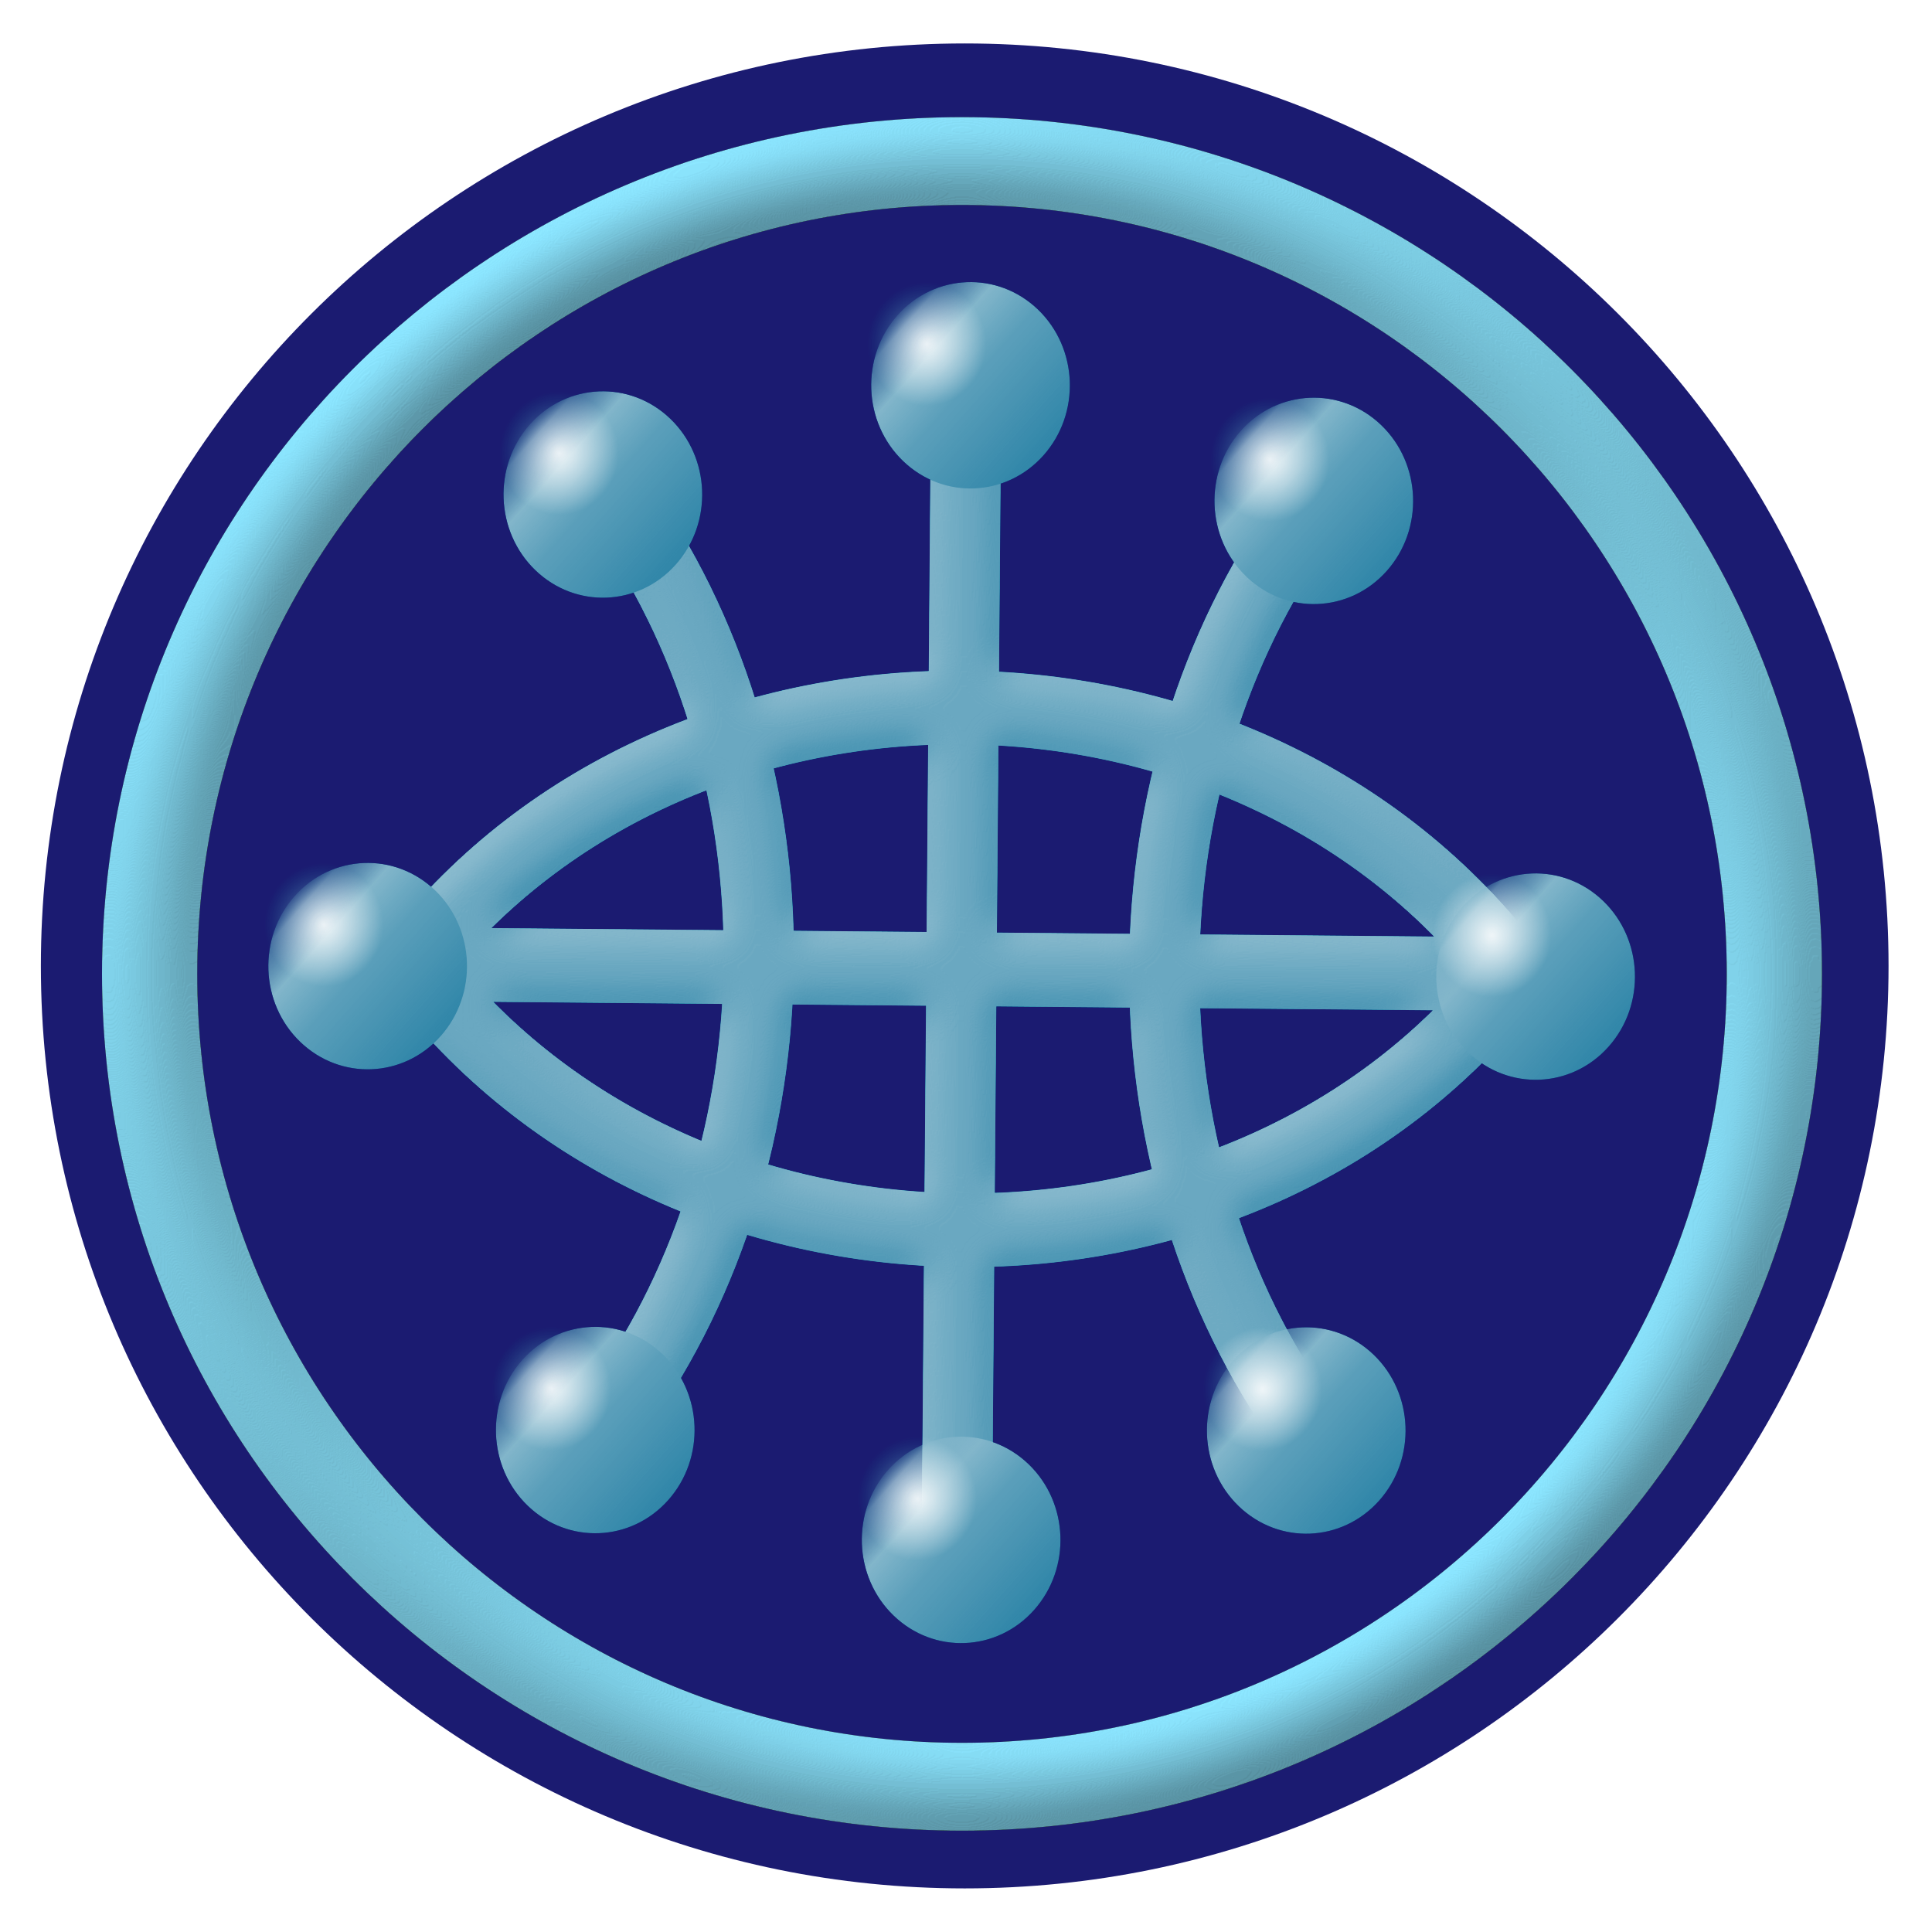
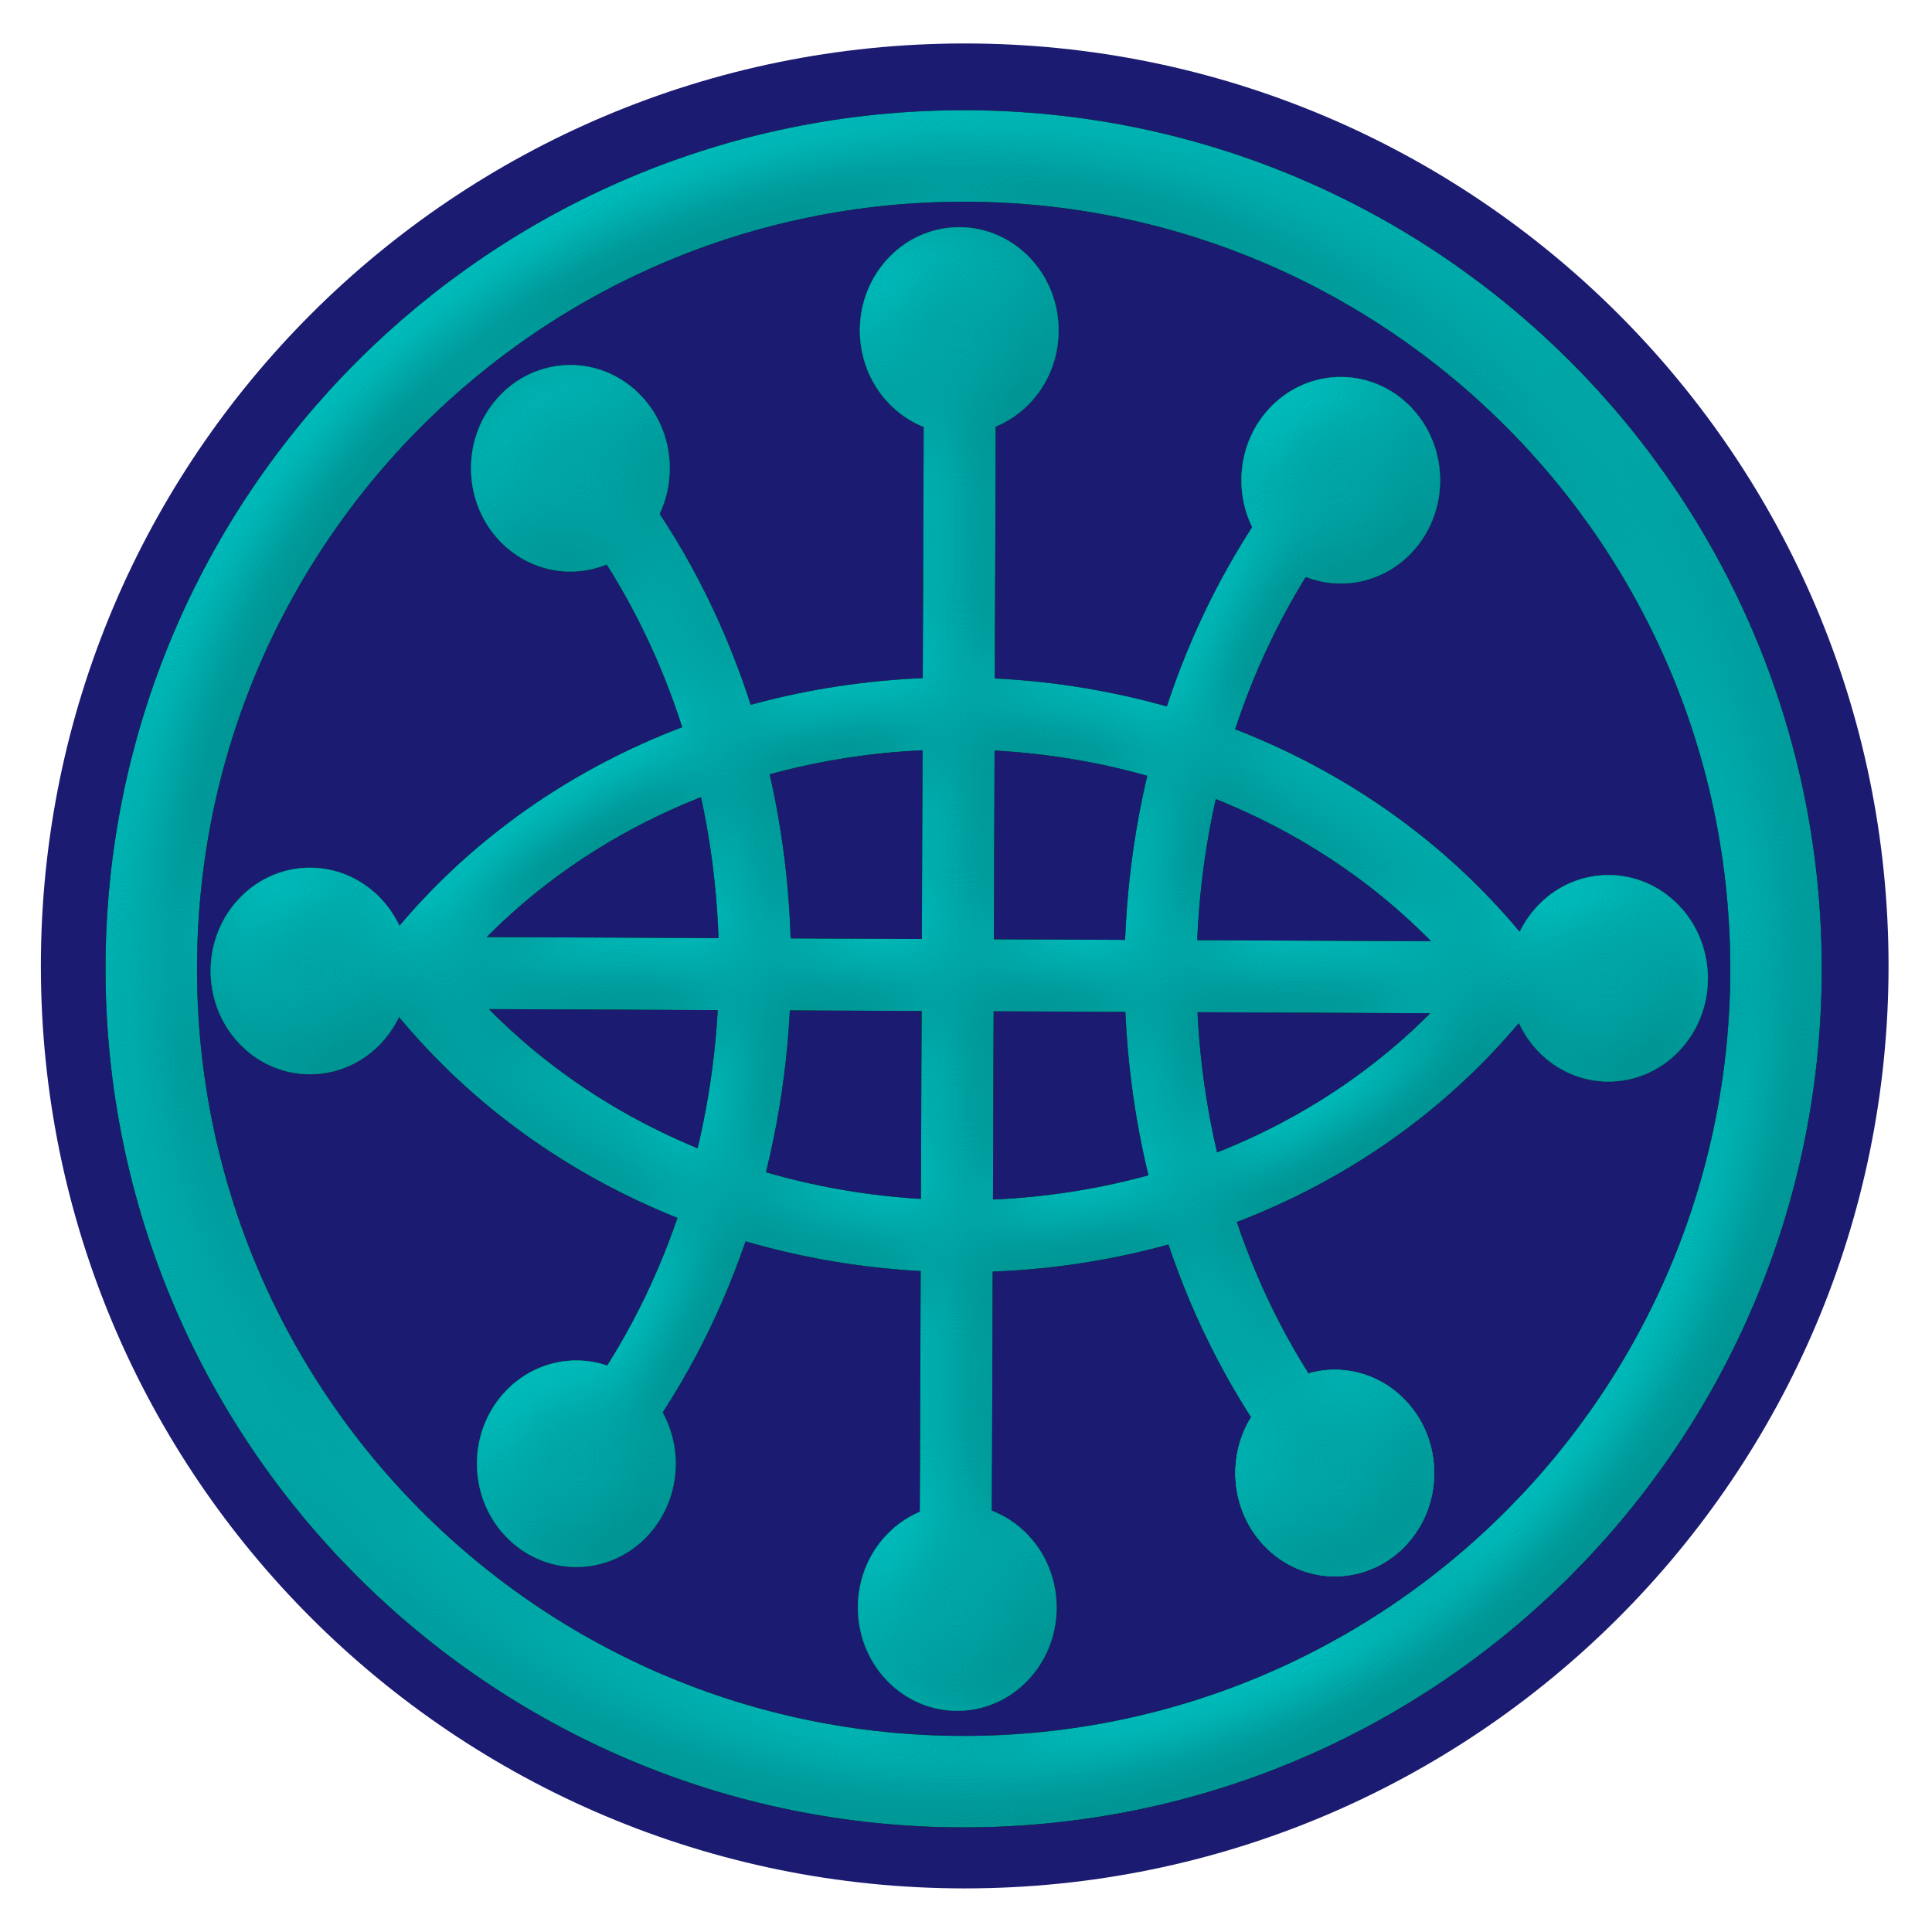
- <svg xmlns="http://www.w3.org/2000/svg" xmlns:xlink="http://www.w3.org/1999/xlink" width="341.333" height="341.333" id="svg2" version="1.1">
+ <svg xmlns="http://www.w3.org/2000/svg" width="341.333" height="341.333" id="svg2" version="1.1">
  <defs id="defs">
    <filter id="filter4019" style="color-interpolation-filters:sRGB">
      <feGaussianBlur stdDeviation="6" in="SourceGraphic" result="result0" id="feGaussianBlur4021" />
      <feDiffuseLighting diffuseConstant="1" surfaceScale="10" result="result5" id="feDiffuseLighting4023">
        <feDistantLight elevation="25" azimuth="235" id="feDistantLight4025" />
      </feDiffuseLighting>
      <feComposite k4="0" k1="1" in2="SourceGraphic" in="result5" result="result4" operator="arithmetic" k2="0" k3="0.6" id="feComposite4027" />
    </filter>
    <filter width="1" height="1" x="0" y="0" id="filter3026-0" style="color-interpolation-filters:sRGB">
      <feColorMatrix result="result1" values="180" type="hueRotate" id="feColorMatrix3028-0" />
    </filter>
    <filter id="filter11703" x="0" y="0" width="1" height="1" style="color-interpolation-filters:sRGB">
      <feColorMatrix id="feColorMatrix11705" result="result2" values="1" type="saturate" />
      <feColorMatrix id="feColorMatrix11707" in="result2" type="hueRotate" values="50" result="result1" />
      <feColorMatrix id="feColorMatrix11709" type="matrix" values="1 -1 1 0 0 0 1 0 0 0 1 -1 1 0 0 0 0 0 1 0 " />
      <feColorMatrix result="fbSourceGraphic" id="feColorMatrix11711" type="hueRotate" values="300" />
      <feColorMatrix id="feColorMatrix13969" values="0 0 0 -1 0 0 0 0 -1 0 0 0 0 -1 0 0 0 0 1 0" in="fbSourceGraphic" result="fbSourceGraphicAlpha" />
      <feColorMatrix in="fbSourceGraphic" result="result1" values="0" type="saturate" id="feColorMatrix13971" />
      <feFlood result="result3" flood-color="rgb(9,111,152)" id="feFlood13973" />
      <feBlend result="result2" mode="screen" in2="result1" id="feBlend13975" />
      <feComposite in="result2" operator="in" in2="fbSourceGraphic" id="feComposite13977" />
    </filter>
    <filter id="filter4016" style="color-interpolation-filters:sRGB">
      <feGaussianBlur id="feGaussianBlur4018" result="result0" in="SourceGraphic" stdDeviation="5" />
      <feDiffuseLighting id="feDiffuseLighting4020" result="result5" surfaceScale="10" diffuseConstant="1">
        <feDistantLight id="feDistantLight4022" azimuth="235" elevation="25" />
      </feDiffuseLighting>
      <feComposite k4="0" id="feComposite4024" k3="0.6" k2="0" operator="arithmetic" result="result4" in="result5" in2="SourceGraphic" k1="1" />
    </filter>
-     <linearGradient y2="535.219" x2="605.714" y1="535.219" x1="154.286" gradientUnits="userSpaceOnUse" id="linearGradient8209-262" xlink:href="#linearGradient15834-3-2-254" />
    <linearGradient id="linearGradient15834-3-2-254">
      <stop style="stop-color:#77001c;stop-opacity:1;" offset="0" id="stop6827" />
      <stop id="stop6829" offset="0.5" style="stop-color:#da1964;stop-opacity:1;" />
      <stop style="stop-color: rgb(210, 64, 15); stop-opacity: 1;" offset="0.75" id="stop6831" />
      <stop id="stop6833" offset="0.938" style="stop-color: rgb(212, 67, 22); stop-opacity: 0.615;" />
      <stop id="stop6835" offset="1" style="stop-color:#c3003b;stop-opacity:0.219;" />
    </linearGradient>
-     <radialGradient r="135" fy="545.934" fx="102.143" cy="545.934" cx="102.143" gradientUnits="userSpaceOnUse" id="radialGradient8211-889" xlink:href="#linearGradient18791-8-2-811" gradientTransform="matrix(0.1647359,0,0,0.1663891,13.34581,-272.0637)" />
-     <linearGradient id="linearGradient18791-8-2-811">
-       <stop id="stop6839" offset="0" style="stop-color: rgb(255, 255, 255); stop-opacity: 1;" />
-       <stop id="stop6841" offset="1" style="stop-color: rgb(255, 255, 255); stop-opacity: 0;" />
-     </linearGradient>
-     <linearGradient y2="535.219" x2="605.714" y1="535.219" x1="154.286" gradientUnits="userSpaceOnUse" id="linearGradient8213-323" xlink:href="#linearGradient15834-3-2-825" />
    <linearGradient id="linearGradient15834-3-2-825">
      <stop style="stop-color:#77001c;stop-opacity:1;" offset="0" id="stop6845" />
      <stop id="stop6847" offset="0.5" style="stop-color:#da1964;stop-opacity:1;" />
      <stop style="stop-color: rgb(210, 64, 15); stop-opacity: 1;" offset="0.75" id="stop6849" />
      <stop id="stop6851" offset="0.938" style="stop-color: rgb(212, 67, 22); stop-opacity: 0.615;" />
      <stop id="stop6853" offset="1" style="stop-color:#c3003b;stop-opacity:0.219;" />
    </linearGradient>
-     <radialGradient r="135" fy="545.934" fx="102.143" cy="545.934" cx="102.143" gradientUnits="userSpaceOnUse" id="radialGradient8215-615" xlink:href="#linearGradient18791-8-2-933" gradientTransform="matrix(0.1647359,0,0,0.1663891,13.34581,-272.0637)" />
-     <linearGradient id="linearGradient18791-8-2-933">
-       <stop id="stop6857" offset="0" style="stop-color: rgb(255, 255, 255); stop-opacity: 1;" />
-       <stop id="stop6859" offset="1" style="stop-color: rgb(255, 255, 255); stop-opacity: 0;" />
-     </linearGradient>
-     <linearGradient y2="535.219" x2="605.714" y1="535.219" x1="154.286" gradientUnits="userSpaceOnUse" id="linearGradient8217-977" xlink:href="#linearGradient15834-3-2-242" />
    <linearGradient id="linearGradient15834-3-2-242">
      <stop style="stop-color:#77001c;stop-opacity:1;" offset="0" id="stop6863" />
      <stop id="stop6865" offset="0.5" style="stop-color:#da1964;stop-opacity:1;" />
      <stop style="stop-color: rgb(210, 64, 15); stop-opacity: 1;" offset="0.75" id="stop6867" />
      <stop id="stop6869" offset="0.938" style="stop-color: rgb(212, 67, 22); stop-opacity: 0.615;" />
      <stop id="stop6871" offset="1" style="stop-color:#c3003b;stop-opacity:0.219;" />
    </linearGradient>
-     <radialGradient r="135" fy="545.934" fx="102.143" cy="545.934" cx="102.143" gradientUnits="userSpaceOnUse" id="radialGradient8219-540" xlink:href="#linearGradient18791-8-2-980" gradientTransform="matrix(0.1647359,0,0,0.1663891,13.34581,-272.0637)" />
-     <linearGradient id="linearGradient18791-8-2-980">
-       <stop id="stop6875" offset="0" style="stop-color: rgb(255, 255, 255); stop-opacity: 1;" />
-       <stop id="stop6877" offset="1" style="stop-color: rgb(255, 255, 255); stop-opacity: 0;" />
-     </linearGradient>
-     <linearGradient y2="535.219" x2="605.714" y1="535.219" x1="154.286" gradientUnits="userSpaceOnUse" id="linearGradient8221-575" xlink:href="#linearGradient15834-3-2-546" />
    <linearGradient id="linearGradient15834-3-2-546">
      <stop style="stop-color:#77001c;stop-opacity:1;" offset="0" id="stop6881" />
      <stop id="stop6883" offset="0.5" style="stop-color:#da1964;stop-opacity:1;" />
      <stop style="stop-color: rgb(210, 64, 15); stop-opacity: 1;" offset="0.75" id="stop6885" />
      <stop id="stop6887" offset="0.938" style="stop-color: rgb(212, 67, 22); stop-opacity: 0.615;" />
      <stop id="stop6889" offset="1" style="stop-color:#c3003b;stop-opacity:0.219;" />
    </linearGradient>
-     <radialGradient r="135" fy="545.934" fx="102.143" cy="545.934" cx="102.143" gradientUnits="userSpaceOnUse" id="radialGradient8223-123" xlink:href="#linearGradient18791-8-2-250" gradientTransform="matrix(0.1647359,0,0,0.1663891,13.34581,-272.0637)" />
-     <linearGradient id="linearGradient18791-8-2-250">
-       <stop id="stop6893" offset="0" style="stop-color: rgb(255, 255, 255); stop-opacity: 1;" />
-       <stop id="stop6895" offset="1" style="stop-color: rgb(255, 255, 255); stop-opacity: 0;" />
-     </linearGradient>
-     <linearGradient y2="535.219" x2="605.714" y1="535.219" x1="154.286" gradientUnits="userSpaceOnUse" id="linearGradient8225-385" xlink:href="#linearGradient15834-3-2-428" />
    <linearGradient id="linearGradient15834-3-2-428">
      <stop style="stop-color:#77001c;stop-opacity:1;" offset="0" id="stop6899" />
      <stop id="stop6901" offset="0.5" style="stop-color:#da1964;stop-opacity:1;" />
      <stop style="stop-color: rgb(210, 64, 15); stop-opacity: 1;" offset="0.75" id="stop6903" />
      <stop id="stop6905" offset="0.938" style="stop-color: rgb(212, 67, 22); stop-opacity: 0.615;" />
      <stop id="stop6907" offset="1" style="stop-color:#c3003b;stop-opacity:0.219;" />
    </linearGradient>
-     <radialGradient r="135" fy="545.934" fx="102.143" cy="545.934" cx="102.143" gradientUnits="userSpaceOnUse" id="radialGradient8227-550" xlink:href="#linearGradient18791-8-2-362" gradientTransform="matrix(0.1647359,0,0,0.1663891,13.34581,-272.0637)" />
-     <linearGradient id="linearGradient18791-8-2-362">
-       <stop id="stop6911" offset="0" style="stop-color: rgb(255, 255, 255); stop-opacity: 1;" />
-       <stop id="stop6913" offset="1" style="stop-color: rgb(255, 255, 255); stop-opacity: 0;" />
-     </linearGradient>
-     <linearGradient y2="535.219" x2="605.714" y1="535.219" x1="154.286" gradientUnits="userSpaceOnUse" id="linearGradient8229-448" xlink:href="#linearGradient15834-3-2-91" />
    <linearGradient id="linearGradient15834-3-2-91">
      <stop style="stop-color:#77001c;stop-opacity:1;" offset="0" id="stop6917" />
      <stop id="stop6919" offset="0.5" style="stop-color:#da1964;stop-opacity:1;" />
      <stop style="stop-color: rgb(210, 64, 15); stop-opacity: 1;" offset="0.75" id="stop6921" />
      <stop id="stop6923" offset="0.938" style="stop-color: rgb(212, 67, 22); stop-opacity: 0.615;" />
      <stop id="stop6925" offset="1" style="stop-color:#c3003b;stop-opacity:0.219;" />
    </linearGradient>
-     <radialGradient r="135" fy="545.934" fx="102.143" cy="545.934" cx="102.143" gradientUnits="userSpaceOnUse" id="radialGradient8231-856" xlink:href="#linearGradient18791-8-2-197" gradientTransform="matrix(0.1647359,0,0,0.1663891,13.34581,-272.0637)" />
-     <linearGradient id="linearGradient18791-8-2-197">
-       <stop id="stop6929" offset="0" style="stop-color: rgb(255, 255, 255); stop-opacity: 1;" />
-       <stop id="stop6931" offset="1" style="stop-color: rgb(255, 255, 255); stop-opacity: 0;" />
-     </linearGradient>
-     <linearGradient y2="535.219" x2="605.714" y1="535.219" x1="154.286" gradientUnits="userSpaceOnUse" id="linearGradient8233-584" xlink:href="#linearGradient15834-3-2-941" />
    <linearGradient id="linearGradient15834-3-2-941">
      <stop style="stop-color:#77001c;stop-opacity:1;" offset="0" id="stop6935" />
      <stop id="stop6937" offset="0.5" style="stop-color:#da1964;stop-opacity:1;" />
      <stop style="stop-color: rgb(210, 64, 15); stop-opacity: 1;" offset="0.75" id="stop6939" />
      <stop id="stop6941" offset="0.938" style="stop-color: rgb(212, 67, 22); stop-opacity: 0.615;" />
      <stop id="stop6943" offset="1" style="stop-color:#c3003b;stop-opacity:0.219;" />
    </linearGradient>
-     <radialGradient r="135" fy="545.934" fx="102.143" cy="545.934" cx="102.143" gradientUnits="userSpaceOnUse" id="radialGradient8235-749" xlink:href="#linearGradient18791-8-2-943" gradientTransform="matrix(0.1647359,0,0,0.1663891,13.34581,-272.0637)" />
-     <linearGradient id="linearGradient18791-8-2-943">
-       <stop id="stop6947" offset="0" style="stop-color: rgb(255, 255, 255); stop-opacity: 1;" />
-       <stop id="stop6949" offset="1" style="stop-color: rgb(255, 255, 255); stop-opacity: 0;" />
-     </linearGradient>
-     <linearGradient y2="535.219" x2="605.714" y1="535.219" x1="154.286" gradientUnits="userSpaceOnUse" id="linearGradient8237-895" xlink:href="#linearGradient15834-3-2-549" />
    <linearGradient id="linearGradient15834-3-2-549">
      <stop style="stop-color:#77001c;stop-opacity:1;" offset="0" id="stop6953" />
      <stop id="stop6955" offset="0.5" style="stop-color:#da1964;stop-opacity:1;" />
      <stop style="stop-color: rgb(210, 64, 15); stop-opacity: 1;" offset="0.75" id="stop6957" />
      <stop id="stop6959" offset="0.938" style="stop-color: rgb(212, 67, 22); stop-opacity: 0.615;" />
      <stop id="stop6961" offset="1" style="stop-color:#c3003b;stop-opacity:0.219;" />
    </linearGradient>
-     <radialGradient r="135" fy="545.934" fx="102.143" cy="545.934" cx="102.143" gradientUnits="userSpaceOnUse" id="radialGradient8239-582" xlink:href="#linearGradient18791-8-2-620" gradientTransform="matrix(0.1647359,0,0,0.1663891,13.34581,-272.0637)" />
-     <linearGradient id="linearGradient18791-8-2-620">
-       <stop id="stop6965" offset="0" style="stop-color: rgb(255, 255, 255); stop-opacity: 1;" />
-       <stop id="stop6967" offset="1" style="stop-color: rgb(255, 255, 255); stop-opacity: 0;" />
-     </linearGradient>
+     <filter id="filter4019-3" style="color-interpolation-filters:sRGB">
+       <feGaussianBlur stdDeviation="2.42" in="SourceGraphic" result="result0" id="feGaussianBlur4021-9" />
+       <feDiffuseLighting diffuseConstant="2.62" surfaceScale="10" result="result5" id="feDiffuseLighting4023-2">
+         <feDistantLight elevation="25" azimuth="235" id="feDistantLight4025-8" />
+       </feDiffuseLighting>
+       <feComposite in2="SourceGraphic" in="result5" k4="0" k1="1" result="result4" operator="arithmetic" k2="0" k3="0.6" id="feComposite4027-3" />
+     </filter>
+     <filter width="1" height="1" x="0" y="0" id="filter3026-0-0" style="color-interpolation-filters:sRGB">
+       <feColorMatrix result="result1" values="180" type="hueRotate" id="feColorMatrix3028-0-1" />
+     </filter>
+     <filter id="filter11703-7" x="0" y="0" width="1" height="1" style="color-interpolation-filters:sRGB">
+       <feColorMatrix id="feColorMatrix11705-8" result="result2" values="1" type="saturate" />
+       <feColorMatrix id="feColorMatrix11707-9" in="result2" type="hueRotate" values="50" result="result1" />
+       <feColorMatrix id="feColorMatrix11709-1" type="matrix" values="1 -1 1 0 0 0 1 0 0 0 1 -1 1 0 0 0 0 0 1 0 " />
+       <feColorMatrix result="fbSourceGraphic" id="feColorMatrix11711-5" type="hueRotate" values="300" />
+       <feColorMatrix id="feColorMatrix13969-4" values="0 0 0 -1 0 0 0 0 -1 0 0 0 0 -1 0 0 0 0 1 0" in="fbSourceGraphic" result="fbSourceGraphicAlpha" />
+       <feColorMatrix in="fbSourceGraphic" result="result1" values="0" type="saturate" id="feColorMatrix13971-9" />
+       <feFlood result="result3" flood-color="rgb(9,111,152)" id="feFlood13973-2" />
+       <feBlend result="result2" mode="screen" in2="result1" id="feBlend13975-5" />
+       <feComposite in="result2" operator="in" in2="fbSourceGraphic" id="feComposite13977-7" />
+     </filter>
+     <filter id="filter4016-4" style="color-interpolation-filters:sRGB">
+       <feGaussianBlur id="feGaussianBlur4018-9" result="result0" in="SourceGraphic" stdDeviation="5" />
+       <feDiffuseLighting lighting-color="rgb(254,254,254)" id="feDiffuseLighting4020-9" result="result5" surfaceScale="10" diffuseConstant="1">
+         <feDistantLight id="feDistantLight4022-4" azimuth="235" elevation="13" />
+       </feDiffuseLighting>
+       <feComposite in2="SourceGraphic" k4="0" id="feComposite4024-5" k3="0.6" k2="0" operator="arithmetic" result="result4" in="result5" k1="1" />
+     </filter>
+     <filter id="filter9065" style="color-interpolation-filters:sRGB;" y="-0.25" height="1.5" x="-0.25" width="1.5">
+       <feGaussianBlur id="feGaussianBlur9039" stdDeviation="3" result="result8" />
+       <feTurbulence id="feTurbulence9041" seed="77" result="result7" type="fractalNoise" numOctaves="8" baseFrequency="0.03 0.03" />
+       <feColorMatrix id="feColorMatrix9043" result="result5" values="1 0 0 0 0 0 1 0 0 0 0 0 1 0 0 0 0 0 1.6 -0.6 " />
+       <feComposite id="feComposite9045" result="result6" in="result7" operator="in" in2="result8" />
+       <feDisplacementMap id="feDisplacementMap9047" in="result5" xChannelSelector="A" yChannelSelector="A" scale="60" result="result4" in2="result6" />
+       <feConvolveMatrix id="feConvolveMatrix9049" result="result9" divisor="2" targetY="2" targetX="2" kernelMatrix="2 0 0 0 4 0 0 0 -2 " order="3 3" />
+       <feComposite id="feComposite9051" result="result10" in="result9" operator="atop" in2="SourceGraphic" />
+       <feBlend id="feBlend9053" result="fbSourceGraphic" mode="darken" in2="result10" />
+       <feGaussianBlur id="feGaussianBlur9055" stdDeviation="5" in="fbSourceGraphic" result="result0" />
+       <feSpecularLighting id="feSpecularLighting9059" in="result0" result="result1" lighting-color="rgb(242,215,108)" surfaceScale="5" specularConstant="1" specularExponent="25">
+         <feDistantLight id="feDistantLight9057" elevation="60" azimuth="235" />
+       </feSpecularLighting>
+       <feComposite id="feComposite9061" in2="fbSourceGraphic" in="result1" result="result2" operator="in" />
+       <feComposite id="feComposite9063" in2="result2" in="fbSourceGraphic" result="result4" operator="arithmetic" k2="1" k3="1" />
+     </filter>
+     <filter id="filter9115" style="color-interpolation-filters:sRGB;" y="-0.25" height="1.5" x="-0.25" width="1.5">
+       <feGaussianBlur id="feGaussianBlur9089" stdDeviation="3" result="result8" />
+       <feTurbulence id="feTurbulence9091" seed="77" result="result7" type="fractalNoise" numOctaves="8" baseFrequency="0.03 0.03" />
+       <feColorMatrix id="feColorMatrix9093" result="result5" values="1 0 0 0 0 0 1 0 0 0 0 0 1 0 0 0 0 0 1.6 -0.6 " />
+       <feComposite id="feComposite9095" result="result6" in="result7" operator="in" in2="result8" />
+       <feDisplacementMap id="feDisplacementMap9097" in="result5" xChannelSelector="A" yChannelSelector="A" scale="60" result="result4" in2="result6" />
+       <feConvolveMatrix id="feConvolveMatrix9099" result="result9" divisor="2" targetY="2" targetX="2" kernelMatrix="2 0 0 0 4 0 0 0 -2 " order="3 3" />
+       <feComposite id="feComposite9101" result="result10" in="result9" operator="atop" in2="SourceGraphic" />
+       <feBlend id="feBlend9103" result="fbSourceGraphic" mode="darken" in2="result10" />
+       <feGaussianBlur id="feGaussianBlur9105" stdDeviation="5" in="fbSourceGraphic" result="result0" />
+       <feSpecularLighting id="feSpecularLighting9109" in="result0" result="result1" lighting-color="rgb(242,215,108)" surfaceScale="5" specularConstant="1" specularExponent="25">
+         <feDistantLight id="feDistantLight9107" elevation="60" azimuth="235" />
+       </feSpecularLighting>
+       <feComposite id="feComposite9111" in2="fbSourceGraphic" in="result1" result="result2" operator="in" />
+       <feComposite id="feComposite9113" in2="result2" in="fbSourceGraphic" result="result4" operator="arithmetic" k2="1" k3="1" />
+     </filter>
+     <filter id="filter9143" style="color-interpolation-filters:sRGB;" y="-0.25" height="1.5" x="-0.25" width="1.5">
+       <feGaussianBlur id="feGaussianBlur9117" stdDeviation="3" result="result8" />
+       <feTurbulence id="feTurbulence9119" seed="77" result="result7" type="fractalNoise" numOctaves="8" baseFrequency="0.03 0.03" />
+       <feColorMatrix id="feColorMatrix9121" result="result5" values="1 0 0 0 0 0 1 0 0 0 0 0 1 0 0 0 0 0 1.6 -0.6 " />
+       <feComposite id="feComposite9123" result="result6" in="result7" operator="in" in2="result8" />
+       <feDisplacementMap id="feDisplacementMap9125" in="result5" xChannelSelector="A" yChannelSelector="A" scale="60" result="result4" in2="result6" />
+       <feConvolveMatrix id="feConvolveMatrix9127" result="result9" divisor="2" targetY="2" targetX="2" kernelMatrix="2 0 0 0 4 0 0 0 -2 " order="3 3" />
+       <feComposite id="feComposite9129" result="result10" in="result9" operator="atop" in2="SourceGraphic" />
+       <feBlend id="feBlend9131" result="fbSourceGraphic" mode="darken" in2="result10" />
+       <feGaussianBlur id="feGaussianBlur9133" stdDeviation="5" in="fbSourceGraphic" result="result0" />
+       <feSpecularLighting id="feSpecularLighting9137" in="result0" result="result1" lighting-color="rgb(242,215,108)" surfaceScale="5" specularConstant="1" specularExponent="25">
+         <feDistantLight id="feDistantLight9135" elevation="60" azimuth="235" />
+       </feSpecularLighting>
+       <feComposite id="feComposite9139" in2="fbSourceGraphic" in="result1" result="result2" operator="in" />
+       <feComposite id="feComposite9141" in2="result2" in="fbSourceGraphic" result="result4" operator="arithmetic" k2="1" k3="1" />
+     </filter>
+     <filter id="filter9561" style="color-interpolation-filters:sRGB;" y="-0.25" height="1.5" x="-0.25" width="1.5">
+       <feGaussianBlur id="feGaussianBlur9535" stdDeviation="3" result="result8" />
+       <feTurbulence id="feTurbulence9537" seed="77" result="result7" type="fractalNoise" numOctaves="8" baseFrequency="0.03 0.03" />
+       <feColorMatrix id="feColorMatrix9539" result="result5" values="1 0 0 0 0 0 1 0 0 0 0 0 1 0 0 0 0 0 1.6 -0.6 " />
+       <feComposite id="feComposite9541" result="result6" in="result7" operator="in" in2="result8" />
+       <feDisplacementMap id="feDisplacementMap9543" in="result5" xChannelSelector="A" yChannelSelector="A" scale="60" result="result4" in2="result6" />
+       <feConvolveMatrix id="feConvolveMatrix9545" result="result9" divisor="2" targetY="2" targetX="2" kernelMatrix="2 0 0 0 4 0 0 0 -2 " order="3 3" />
+       <feComposite id="feComposite9547" result="result10" in="result9" operator="atop" in2="SourceGraphic" />
+       <feBlend id="feBlend9549" result="fbSourceGraphic" mode="darken" in2="result10" />
+       <feGaussianBlur id="feGaussianBlur9551" stdDeviation="5" in="fbSourceGraphic" result="result0" />
+       <feSpecularLighting id="feSpecularLighting9555" in="result0" result="result1" lighting-color="rgb(242,215,108)" surfaceScale="5" specularConstant="1" specularExponent="25">
+         <feDistantLight id="feDistantLight9553" elevation="60" azimuth="235" />
+       </feSpecularLighting>
+       <feComposite id="feComposite9557" in2="fbSourceGraphic" in="result1" result="result2" operator="in" />
+       <feComposite id="feComposite9559" in2="result2" in="fbSourceGraphic" result="result4" operator="arithmetic" k2="1" k3="1" />
+     </filter>
+     <filter id="filter9571" style="color-interpolation-filters:sRGB;">
+       <feComponentTransfer id="feComponentTransfer9569" result="fbSourceGraphic" in="blur">
+         <feFuncR id="feFuncR9563" offset="0" exponent="1" amplitude="1" type="gamma" />
+         <feFuncG id="feFuncG9565" offset="0" exponent="1" amplitude="1" type="gamma" />
+         <feFuncB id="feFuncB9567" offset="0" exponent="1" amplitude="1" type="gamma" />
+         <feFuncA type="identity" id="feFuncA9993" />
+       </feComponentTransfer>
+       <feColorMatrix id="feColorMatrix9995" values="0 0 0 -1 0 0 0 0 -1 0 0 0 0 -1 0 0 0 0 1 0" in="fbSourceGraphic" result="fbSourceGraphicAlpha" />
+       <feGaussianBlur result="blur" stdDeviation="6" in="fbSourceGraphic" id="feGaussianBlur9997" />
+       <feDiffuseLighting result="diffuse" lighting-color="rgb(255,255,255)" surfaceScale="10" diffuseConstant="1" id="feDiffuseLighting9999">
+         <feDistantLight azimuth="235" elevation="25" id="feDistantLight10001" />
+       </feDiffuseLighting>
+       <feComposite result="composite1" k1="1" operator="arithmetic" in="diffuse" id="feComposite10003" in2="diffuse" />
+       <feComposite result="composite2" k3="1" operator="arithmetic" k1="1" in="composite1" id="feComposite10005" in2="fbSourceGraphic" />
+     </filter>
+     <filter id="filter9581" style="color-interpolation-filters:sRGB;">
+       <feComponentTransfer id="feComponentTransfer9579" result="component" in="blur">
+         <feFuncR id="feFuncR9573" offset="0" exponent="1" amplitude="1" type="gamma" />
+         <feFuncG id="feFuncG9575" offset="0" exponent="1" amplitude="1" type="gamma" />
+         <feFuncB id="feFuncB9577" offset="0" exponent="1" amplitude="1" type="gamma" />
+         <feFuncA type="identity" id="feFuncA9991" />
+       </feComponentTransfer>
+     </filter>
+     <filter id="filter9591" style="color-interpolation-filters:sRGB;">
+       <feComponentTransfer id="feComponentTransfer9589" result="component" in="blur">
+         <feFuncR id="feFuncR9583" offset="0" exponent="1" amplitude="1" type="gamma" />
+         <feFuncG id="feFuncG9585" offset="0" exponent="1" amplitude="1" type="gamma" />
+         <feFuncB id="feFuncB9587" offset="0" exponent="1" amplitude="1" type="gamma" />
+         <feFuncA type="identity" id="feFuncA9989" />
+       </feComponentTransfer>
+     </filter>
+     <filter id="filter10043" style="color-interpolation-filters:sRGB;">
+       <feComponentTransfer id="feComponentTransfer10041" result="fbSourceGraphic" in="blur">
+         <feFuncR id="feFuncR10035" offset="0" exponent="1" amplitude="1" type="gamma" />
+         <feFuncG id="feFuncG10037" offset="0" exponent="1" amplitude="1" type="gamma" />
+         <feFuncB id="feFuncB10039" offset="0" exponent="1" amplitude="1" type="gamma" />
+         <feFuncA type="identity" id="feFuncA10045" />
+       </feComponentTransfer>
+       <feColorMatrix id="feColorMatrix10047" values="0 0 0 -1 0 0 0 0 -1 0 0 0 0 -1 0 0 0 0 1 0" in="fbSourceGraphic" result="fbSourceGraphicAlpha" />
+       <feComponentTransfer result="fbSourceGraphic" in="blur" id="feComponentTransfer10049">
+         <feFuncR offset="0" exponent="1" amplitude="1" type="gamma" id="feFuncR10051" />
+         <feFuncG offset="0" exponent="1" amplitude="1" type="gamma" id="feFuncG10053" />
+         <feFuncB offset="0" exponent="1" amplitude="1" type="gamma" id="feFuncB10055" />
+       </feComponentTransfer>
+       <feColorMatrix id="feColorMatrix10057" values="0 0 0 -1 0 0 0 0 -1 0 0 0 0 -1 0 0 0 0 1 0" in="fbSourceGraphic" result="fbSourceGraphicAlpha" />
+       <feComponentTransfer result="fbSourceGraphic" in="blur" id="feComponentTransfer10059">
+         <feFuncR offset="0" exponent="1" amplitude="1" type="gamma" id="feFuncR10061" />
+         <feFuncG offset="0" exponent="1" amplitude="1" type="gamma" id="feFuncG10063" />
+         <feFuncB offset="0" exponent="1" amplitude="1" type="gamma" id="feFuncB10065" />
+       </feComponentTransfer>
+       <feColorMatrix id="feColorMatrix10067" values="0 0 0 -1 0 0 0 0 -1 0 0 0 0 -1 0 0 0 0 1 0" in="fbSourceGraphic" result="fbSourceGraphicAlpha" />
+       <feComponentTransfer result="fbSourceGraphic" in="blur" id="feComponentTransfer10069">
+         <feFuncR offset="0" exponent="1" amplitude="1" type="gamma" id="feFuncR10071" />
+         <feFuncG offset="0" exponent="1" amplitude="1" type="gamma" id="feFuncG10073" />
+         <feFuncB offset="0" exponent="1" amplitude="1" type="gamma" id="feFuncB10075" />
+       </feComponentTransfer>
+       <feColorMatrix id="feColorMatrix10077" values="0 0 0 -1 0 0 0 0 -1 0 0 0 0 -1 0 0 0 0 1 0" in="fbSourceGraphic" result="fbSourceGraphicAlpha" />
+       <feComponentTransfer result="component" in="blur" id="feComponentTransfer10079">
+         <feFuncR offset="0" exponent="1" amplitude="1" type="gamma" id="feFuncR10081" />
+         <feFuncG offset="0" exponent="1" amplitude="1" type="gamma" id="feFuncG10083" />
+         <feFuncB offset="0" exponent="1" amplitude="1" type="gamma" id="feFuncB10085" />
+       </feComponentTransfer>
+     </filter>
  </defs>
  <g transform="translate(-197.7021,76.74546)" id="layer1">
    <ellipse style="opacity:0.99;fill:#191970;fill-opacity:1;fill-rule:evenodd;stroke:none;stroke-width:4.985;stroke-linecap:round;stroke-linejoin:round;stroke-miterlimit:4;stroke-dasharray:none;stroke-dashoffset:0;stroke-opacity:1" id="path8566" cx="368.141" cy="93.908" rx="163.217" ry="162.976" />
    <ellipse style="opacity:0.99;fill:#ceffff;fill-opacity:0;fill-rule:evenodd;stroke:none;stroke-width:5;stroke-linecap:round;stroke-linejoin:round;stroke-miterlimit:4;stroke-dasharray:none;stroke-dashoffset:0;stroke-opacity:1" id="path8563" cx="-69.89" cy="65.085" rx="78.303" ry="101.454" />
    <ellipse style="opacity:0.99;fill:#ceffff;fill-opacity:0;fill-rule:evenodd;stroke:none;stroke-width:5;stroke-linecap:round;stroke-linejoin:round;stroke-miterlimit:4;stroke-dasharray:none;stroke-dashoffset:0;stroke-opacity:1" id="path8565" cx="-17.461" cy="-77.222" rx="47.663" ry="50.386" />
-     <g id="g8763" transform="matrix(1.007891,0,0,0.9194979,-5.485641,20.7287)">
-       <g id="g3842" transform="matrix(-0.00460172,0.6201795,0.5391501,0.00529671,248.3655,-61.46865)" style="filter:url(#filter11703)">
-         <g id="layer6" />
-         <g id="g4262-5" transform="matrix(0.3291973,0,0,0.380605,-1.465697,-214.4608)" />
-         <g id="g4264-0" transform="matrix(0.3291973,0,0,0.380605,-1.465697,-214.4608)" />
-         <g id="g4266-8" transform="matrix(0.3291973,0,0,0.380605,-1.465697,-214.4608)" />
-         <g id="g4268-6" transform="matrix(0.3291973,0,0,0.380605,-1.465697,-214.4608)" />
-         <g id="g4270-9" transform="matrix(0.3291973,0,0,0.380605,-1.465697,-214.4608)" />
-         <g transform="matrix(0.8599047,0,0,0.8599047,422.8915,211.3762)" id="g4111">
-           <g id="g3200" transform="translate(42.95374,-9.396131)" style="fill:none;stroke:#2f6a68;stroke-width:1.246;stroke-opacity:1;filter:url(#filter4019)">
-             <g transform="translate(-497.4735,-195.5254)" id="g3185" style="fill:none;stroke:#2f6a68;stroke-width:1.246;stroke-opacity:1">
-               <path id="svg_1-7" d="m 226.133,16 c 0,138.667 0,277.333 0,416 m 208,-208 C 294.756,224 155.378,224 16,224 M 62.933,96 c 93.335,68.459 228.796,68.458 322.133,0 m 0,256 C 291.732,283.541 156.27,283.542 62.933,352 M 225.45,16.635 C 100.225,117.293 100.873,332.145 226.121,432.827 m 0.456,-0.671 C 351.802,331.498 351.153,117.318 225.906,16.635" style="fill:none;stroke:#2f6a68;stroke-width:26.583;stroke-opacity:1" />
-             </g>
-           </g>
-           <g id="g4029" transform="translate(-272.4878,-40.89815)">
-             <circle r="225.714" cy="535.219" cx="380" style="fill:url(#linearGradient8209-262);fill-opacity:1;stroke:none;filter:url(#filter3026-0)" id="path4274-7" transform="matrix(-0.1108591,-0.123076,0.1218532,-0.1119716,21.82975,-57.82841)" />
-             <ellipse cy="-181.226" cx="30.172" style="opacity:0.876;fill:url(#radialGradient8211-889);fill-opacity:1;stroke:none;stroke-width:0.166" id="path4276-3" rx="22.239" ry="22.463" />
-           </g>
-           <g transform="translate(-272.4878,400.7018)" id="g4037">
-             <circle r="225.714" cy="535.219" cx="380" transform="matrix(-0.1108591,-0.123076,0.1218532,-0.1119716,21.82975,-57.82841)" id="path4039" style="fill:url(#linearGradient8213-323);fill-opacity:1;stroke:none;filter:url(#filter3026-0)" />
-             <ellipse cy="-181.226" cx="30.172" id="path4041" style="opacity:0.876;fill:url(#radialGradient8215-615);fill-opacity:1;stroke:none;stroke-width:0.166" rx="22.239" ry="22.463" />
-           </g>
-           <g id="g4047" transform="translate(-483.6878,185.2352)">
-             <circle r="225.714" cy="535.219" cx="380" style="fill:url(#linearGradient8217-977);fill-opacity:1;stroke:none;filter:url(#filter3026-0)" id="path4049" transform="matrix(-0.1108591,-0.123076,0.1218532,-0.1119716,21.82975,-57.82841)" />
-             <ellipse cy="-181.226" cx="30.172" style="opacity:0.876;fill:url(#radialGradient8219-540);fill-opacity:1;stroke:none;stroke-width:0.166" id="path4051" rx="22.239" ry="22.463" />
-           </g>
-           <g transform="translate(-67.6878,185.2352)" id="g4057">
-             <circle r="225.714" cy="535.219" cx="380" transform="matrix(-0.1108591,-0.123076,0.1218532,-0.1119716,21.82975,-57.82841)" id="path4059" style="fill:url(#linearGradient8221-575);fill-opacity:1;stroke:none;filter:url(#filter3026-0)" />
-             <ellipse cy="-181.226" cx="30.172" id="path4061" style="opacity:0.876;fill:url(#radialGradient8223-123);fill-opacity:1;stroke:none;stroke-width:0.166" rx="22.239" ry="22.463" />
-           </g>
-           <g id="g4067" transform="translate(-106.0878,46.56851)">
-             <circle r="225.714" cy="535.219" cx="380" style="fill:url(#linearGradient8225-385);fill-opacity:1;stroke:none;filter:url(#filter3026-0)" id="path4069" transform="matrix(-0.1108591,-0.123076,0.1218532,-0.1119716,21.82975,-57.82841)" />
-             <ellipse cy="-181.226" cx="30.172" style="opacity:0.876;fill:url(#radialGradient8227-550);fill-opacity:1;stroke:none;stroke-width:0.166" id="path4071" rx="22.239" ry="22.463" />
-           </g>
-           <g transform="translate(-443.1545,46.56851)" id="g4077">
-             <circle r="225.714" cy="535.219" cx="380" transform="matrix(-0.1108591,-0.123076,0.1218532,-0.1119716,21.82975,-57.82841)" id="path4079" style="fill:url(#linearGradient8229-448);fill-opacity:1;stroke:none;filter:url(#filter3026-0)" />
-             <ellipse cy="-181.226" cx="30.172" id="path4081" style="opacity:0.876;fill:url(#radialGradient8231-856);fill-opacity:1;stroke:none;stroke-width:0.166" rx="22.239" ry="22.463" />
-           </g>
-           <g id="g4087" transform="translate(-443.1545,315.3685)">
-             <circle r="225.714" cy="535.219" cx="380" style="fill:url(#linearGradient8233-584);fill-opacity:1;stroke:none;filter:url(#filter3026-0)" id="path4089" transform="matrix(-0.1108591,-0.123076,0.1218532,-0.1119716,21.82975,-57.82841)" />
-             <ellipse cy="-181.226" cx="30.172" style="opacity:0.876;fill:url(#radialGradient8235-749);fill-opacity:1;stroke:none;stroke-width:0.166" id="path4091" rx="22.239" ry="22.463" />
-           </g>
-           <g transform="translate(-108.2211,315.3685)" id="g4097">
-             <circle r="225.714" cy="535.219" cx="380" transform="matrix(-0.1108591,-0.123076,0.1218532,-0.1119716,21.82975,-57.82841)" id="path4099" style="fill:url(#linearGradient8237-895);fill-opacity:1;stroke:none;filter:url(#filter3026-0)" />
-             <ellipse cy="-181.226" cx="30.172" id="path4101" style="opacity:0.876;fill:url(#radialGradient8239-582);fill-opacity:1;stroke:none;stroke-width:0.166" rx="22.239" ry="22.463" />
-           </g>
-         </g>
-       </g>
-       <ellipse ry="172.365" rx="158.884" cy="173.783" cx="158.884" style="fill:none;stroke:#71bacf;stroke-width:18.628;stroke-miterlimit:4;stroke-dasharray:none;stroke-opacity:1;filter:url(#filter4016)" id="path5225" transform="matrix(0.8962623,0,0,0.906107,227.8259,-76.34613)" />
+     <g transform="translate(321.8643,-443.7667)" id="g4888" style="stroke:#008b8b;filter:url(#filter9571)">
+       <ellipse id="ellipse4866" style="fill:none;stroke:#008b8b;stroke-width:16.161;stroke-miterlimit:4;stroke-dasharray:none;stroke-opacity:1" cx="46.088" cy="538.184" rx="143.525" ry="143.608" />
+       <path style="fill:none;stroke:#008b8b;stroke-width:12.725;stroke-opacity:1" d="m -52.15,538.877 c 64.798,0.285 129.595,0.57 194.393,0.855 M 44.682,641.303 c 0.244,-68.348 0.488,-136.695 0.732,-205.043 m -59.895,22.752 c 31.827,45.91 31.59,112.337 -0.564,157.967 m 119.626,0.526 C 72.755,571.595 72.992,505.168 105.145,459.538 M -51.852,538.544 C -4.596,477.343 95.801,478.103 142.629,539.728 m -0.314,0.222 C 95.059,601.151 -5.024,600.393 -51.853,538.767" id="path4868" />
+       <ellipse ry="17.92" rx="17.87" cy="275.431" cx="-317.022" style="fill:#008b8b;fill-opacity:1;stroke:#008b8b;stroke-width:0.079" id="ellipse4870" transform="matrix(-0.7208124,-0.6931302,-0.6651461,0.7467132,0,0)" />
+       <ellipse transform="matrix(-0.7208124,-0.6931302,-0.6651461,0.7467132,0,0)" id="ellipse4872" style="fill:#008b8b;fill-opacity:1;stroke:#008b8b;stroke-width:0.079" cx="-466.943" cy="438.428" rx="17.87" ry="17.92" />
+       <ellipse ry="17.92" rx="17.87" cy="278.434" cx="-478.924" style="fill:#008b8b;fill-opacity:1;stroke:#008b8b;stroke-width:0.079" id="ellipse4874" transform="matrix(-0.7208124,-0.6931302,-0.6651461,0.7467132,0,0)" />
+       <ellipse ry="17.92" rx="17.87" cy="436.624" cx="-306.635" style="fill:#008b8b;fill-opacity:1;stroke:#008b8b;stroke-width:0.079" id="ellipse4876" transform="matrix(-0.7208124,-0.6931302,-0.6651461,0.7467132,0,0)" />
+       <ellipse ry="17.92" rx="17.87" cy="466.781" cx="-399.743" style="fill:#008b8b;fill-opacity:1;stroke:#008b8b;stroke-width:0.079" id="ellipse4878" transform="matrix(-0.7208124,-0.6931302,-0.6651461,0.7467132,0,0)" />
+       <ellipse transform="matrix(-0.7208124,-0.6931302,-0.6651461,0.7467132,0,0)" id="ellipse4880" style="fill:#008b8b;fill-opacity:1;stroke:#008b8b;stroke-width:0.079" cx="-281.893" cy="340.652" rx="17.87" ry="17.92" />
+       <ellipse ry="17.92" rx="17.87" cy="247.763" cx="-385.005" style="fill:#008b8b;fill-opacity:1;stroke:#008b8b;stroke-width:0.079" id="ellipse4882" transform="matrix(-0.7208124,-0.6931302,-0.6651461,0.7467132,0,0)" />
+       <ellipse transform="matrix(-0.7208124,-0.6931302,-0.6651461,0.7467132,0,0)" id="ellipse4884" style="fill:#4c0000;fill-opacity:1;stroke:#008b8b;stroke-width:0.079" cx="-500.973" cy="375.022" rx="17.87" ry="17.92" />
+       <ellipse ry="17.92" rx="17.87" cy="375.022" cx="-500.973" style="fill:#008b8b;fill-opacity:1;stroke:#008b8b;stroke-width:0.079" id="ellipse4886" transform="matrix(-0.7208124,-0.6931302,-0.6651461,0.7467132,0,0)" />
+     </g>
+     <g transform="translate(-65.61081,-435.8727)" id="g4984" style="stroke:#008b8b;filter:url(#filter4016-4)">
+       <ellipse id="ellipse4962" style="fill:none;stroke:#008b8b;stroke-width:16.161;stroke-miterlimit:4;stroke-dasharray:none;stroke-opacity:1" cx="46.088" cy="538.184" rx="143.525" ry="143.608" />
+       <path style="fill:none;stroke:#008b8b;stroke-width:12.725;stroke-opacity:1" d="m -52.15,538.877 c 64.798,0.285 129.595,0.57 194.393,0.855 M 44.682,641.303 c 0.244,-68.348 0.488,-136.695 0.732,-205.043 m -59.895,22.752 c 31.827,45.91 31.59,112.337 -0.564,157.967 m 119.626,0.526 C 72.755,571.595 72.992,505.168 105.145,459.538 M -51.852,538.544 C -4.596,477.343 95.801,478.103 142.629,539.728 m -0.314,0.222 C 95.059,601.151 -5.024,600.393 -51.853,538.767" id="path4964" />
+       <ellipse ry="17.92" rx="17.87" cy="275.431" cx="-317.022" style="fill:#008b8b;fill-opacity:1;stroke:#008b8b;stroke-width:0.079" id="ellipse4966" transform="matrix(-0.7208124,-0.6931302,-0.6651461,0.7467132,0,0)" />
+       <ellipse transform="matrix(-0.7208124,-0.6931302,-0.6651461,0.7467132,0,0)" id="ellipse4968" style="fill:#008b8b;fill-opacity:1;stroke:#008b8b;stroke-width:0.079" cx="-466.943" cy="438.428" rx="17.87" ry="17.92" />
+       <ellipse ry="17.92" rx="17.87" cy="278.434" cx="-478.924" style="fill:#008b8b;fill-opacity:1;stroke:#008b8b;stroke-width:0.079" id="ellipse4970" transform="matrix(-0.7208124,-0.6931302,-0.6651461,0.7467132,0,0)" />
+       <ellipse ry="17.92" rx="17.87" cy="436.624" cx="-306.635" style="fill:#008b8b;fill-opacity:1;stroke:#008b8b;stroke-width:0.079" id="ellipse4972" transform="matrix(-0.7208124,-0.6931302,-0.6651461,0.7467132,0,0)" />
+       <ellipse ry="17.92" rx="17.87" cy="466.781" cx="-399.743" style="fill:#008b8b;fill-opacity:1;stroke:#008b8b;stroke-width:0.079" id="ellipse4974" transform="matrix(-0.7208124,-0.6931302,-0.6651461,0.7467132,0,0)" />
+       <ellipse transform="matrix(-0.7208124,-0.6931302,-0.6651461,0.7467132,0,0)" id="ellipse4976" style="fill:#008b8b;fill-opacity:1;stroke:#008b8b;stroke-width:0.079" cx="-281.893" cy="340.652" rx="17.87" ry="17.92" />
+       <ellipse ry="17.92" rx="17.87" cy="247.763" cx="-385.005" style="fill:#008b8b;fill-opacity:1;stroke:#008b8b;stroke-width:0.079" id="ellipse4978" transform="matrix(-0.7208124,-0.6931302,-0.6651461,0.7467132,0,0)" />
+       <ellipse transform="matrix(-0.7208124,-0.6931302,-0.6651461,0.7467132,0,0)" id="ellipse4980" style="fill:#4c0000;fill-opacity:1;stroke:#008b8b;stroke-width:0.079" cx="-500.973" cy="375.022" rx="17.87" ry="17.92" />
+       <ellipse ry="17.92" rx="17.87" cy="375.022" cx="-500.973" style="fill:#008b8b;fill-opacity:1;stroke:#008b8b;stroke-width:0.079" id="ellipse4982" transform="matrix(-0.7208124,-0.6931302,-0.6651461,0.7467132,0,0)" />
    </g>
  </g>
  <style type="text/css" id="style8">
      .Border { fill: lightGray; stroke: black; stroke-width: 4; }
      .Label { font-size:24; font-family:Arial; fill:black; }
   </style>
+   <style type="text/css" id="style8-8">
+       .Border { fill: lightGray; stroke: black; stroke-width: 4; }
+       .Label { font-size:24; font-family:Arial; fill:black; }
+    </style>
</svg>
